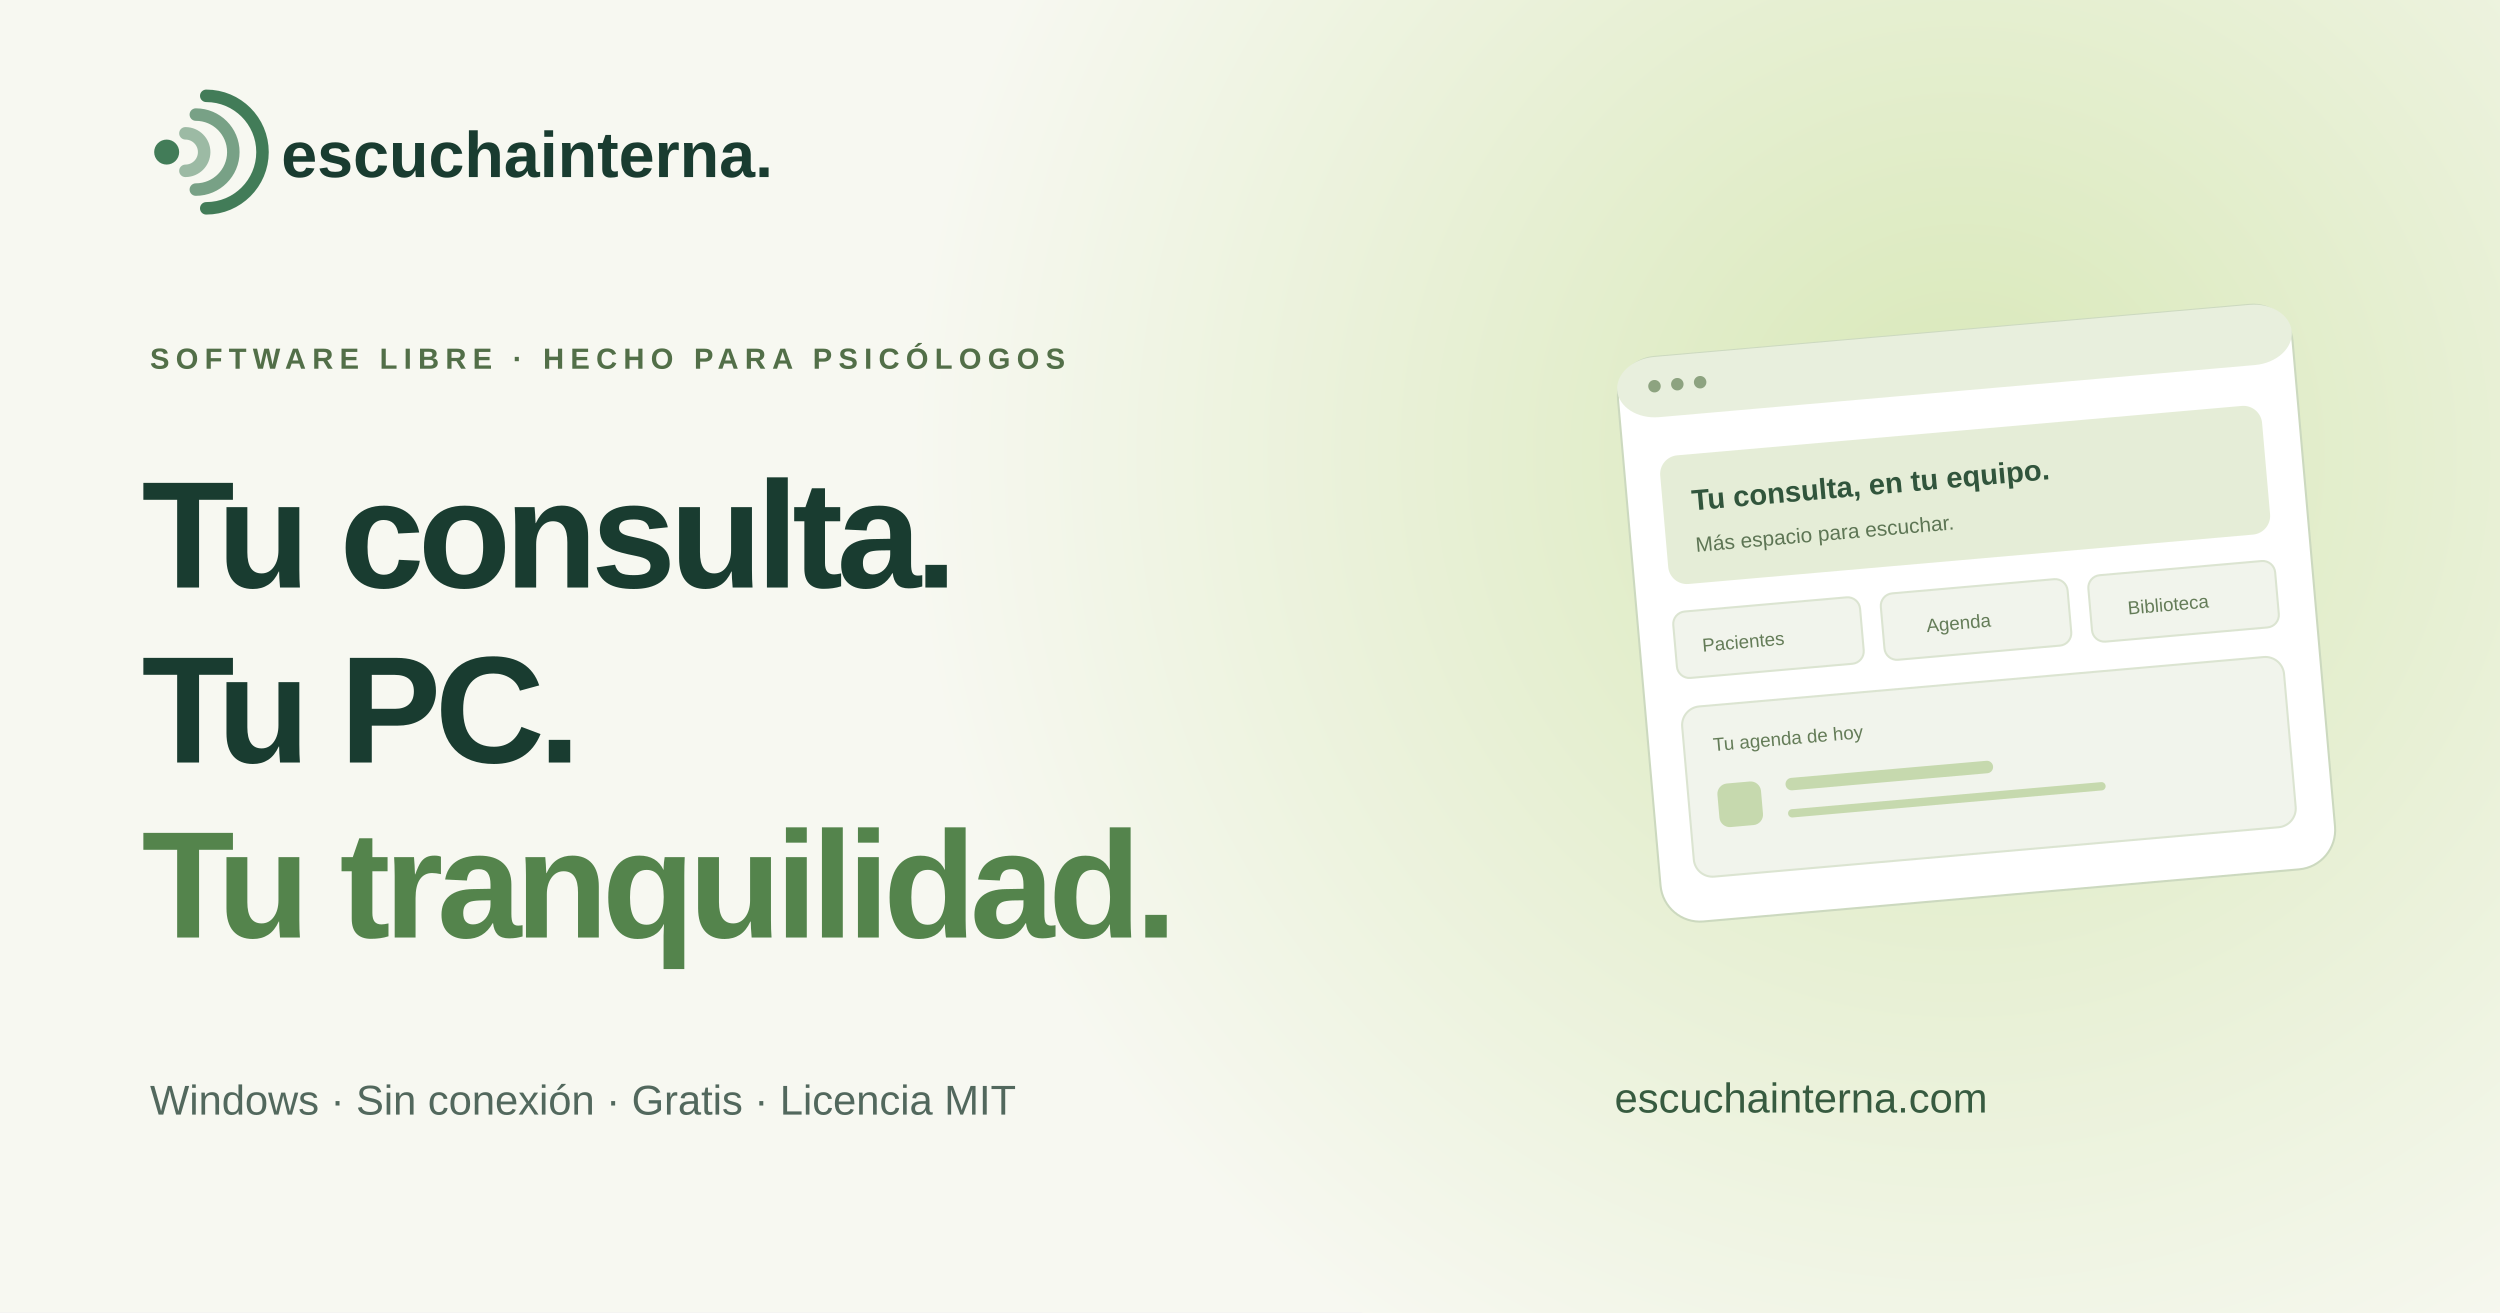
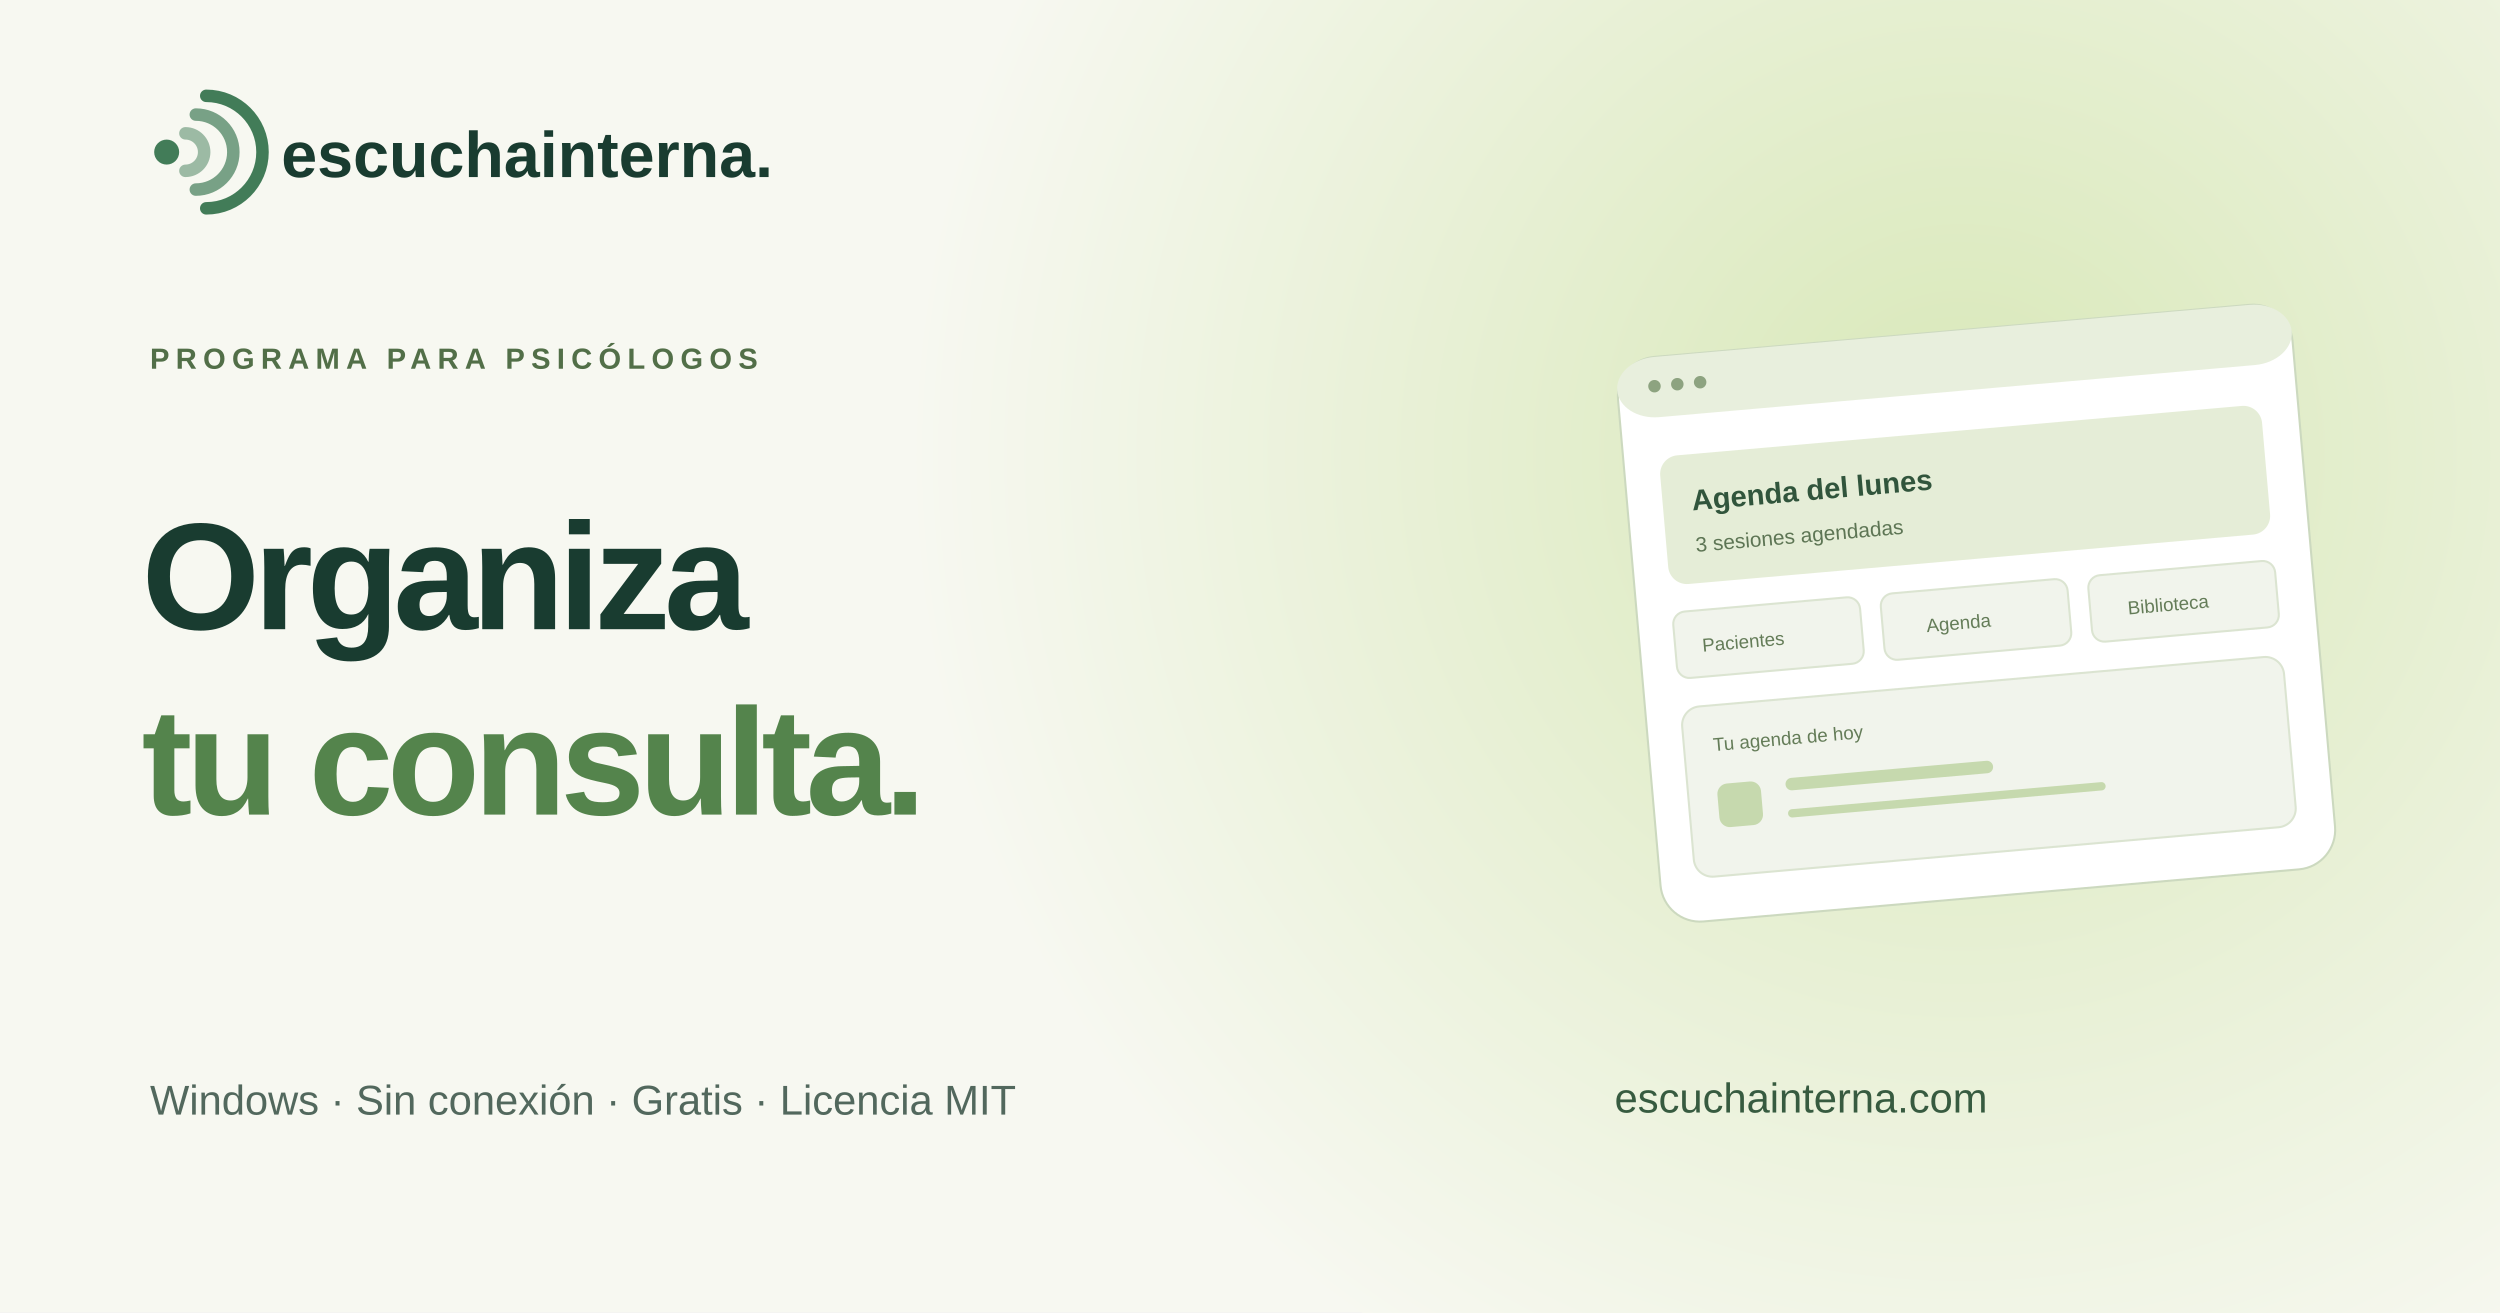
<svg xmlns="http://www.w3.org/2000/svg" width="1200" height="630" viewBox="0 0 1200 630">
  <defs>
    <radialGradient id="glow">
      <stop stop-color="#d8e8b8" />
      <stop offset="1" stop-color="#f7f8f1" />
    </radialGradient>
  </defs>
  <rect width="1200" height="630" fill="#f7f8f1" />
  <circle cx="940" cy="220" r="500" fill="url(#glow)" />
  <g fill="none" stroke="#427c58" stroke-width="6" stroke-linecap="round">
    <path d="M99 46a27 27 0 0 1 0 54" />
    <path d="M94 55a18 18 0 0 1 0 36" opacity=".7" />
    <path d="M89 64a9 9 0 0 1 0 18" opacity=".5" />
  </g>
  <circle cx="80" cy="73" r="6" fill="#427c58" />
  <text x="135" y="85" font-family="Arial,sans-serif" font-weight="600" font-size="31" fill="#193c30">escuchainterna.</text>
-   <text x="72" y="177" font-family="Arial,sans-serif" font-size="14" font-weight="600" letter-spacing="3" fill="#526f48">SOFTWARE LIBRE · HECHO PARA PSICÓLOGOS</text>
+   <text x="72" y="177" font-family="Arial,sans-serif" font-size="14" font-weight="600" letter-spacing="3" fill="#526f48">PROGRAMA PARA PSICÓLOGOS</text>
  <g font-family="Arial,sans-serif" font-weight="600" font-size="73" letter-spacing="-3">
-     <text x="68" y="282" fill="#193c30">Tu consulta.</text>
-     <text x="68" y="366" fill="#193c30">Tu PC.</text>
-     <text x="68" y="450" fill="#54844c">Tu tranquilidad.</text>
+     <text x="68" y="302" fill="#193c30">Organiza</text>
+     <text x="68" y="391" fill="#54844c">tu consulta.</text>
  </g>
  <text x="72" y="535" font-family="Arial,sans-serif" font-size="20" fill="#52685d">Windows · Sin conexión · Gratis · Licencia MIT</text>
  <g transform="translate(775 173) rotate(-5)">
    <rect width="325" height="272" rx="19" fill="#fff" stroke="#ccd9bf" />
    <rect width="325" height="29" rx="19" fill="#e8efdd" />
    <circle cx="18" cy="14" r="3" fill="#8da380" />
    <circle cx="29" cy="14" r="3" fill="#8da380" />
    <circle cx="40" cy="14" r="3" fill="#8da380" />
    <rect x="17" y="48" width="290" height="62" rx="9" fill="#e5edd7" />
-     <text x="31" y="75" font-family="Arial,sans-serif" font-size="14" fill="#31553c" font-weight="600">Tu consulta, en tu equipo.</text>
-     <text x="31" y="95" font-family="Arial,sans-serif" font-size="10" fill="#5d7554">Más espacio para escuchar.</text>
+     <text x="31" y="75" font-family="Arial,sans-serif" font-size="14" fill="#31553c" font-weight="600">Agenda del lunes</text>
+     <text x="31" y="95" font-family="Arial,sans-serif" font-size="10" fill="#5d7554">3 sesiones agendadas</text>
    <g fill="#f1f4ec" stroke="#dbe4d1">
      <rect x="17" y="123" width="90" height="32" rx="6" />
      <rect x="117" y="123" width="90" height="32" rx="6" />
      <rect x="217" y="123" width="90" height="32" rx="6" />
      <rect x="17" y="169" width="290" height="82" rx="9" />
    </g>
    <g fill="#647c58" font-family="Arial,sans-serif" font-size="9">
      <text x="30" y="143">Pacientes</text>
      <text x="138" y="143">Agenda</text>
      <text x="235" y="143">Biblioteca</text>
      <text x="31" y="191">Tu agenda de hoy</text>
    </g>
    <g fill="#c6d9ae">
      <rect x="31" y="207" width="21" height="21" rx="5" />
      <rect x="64" y="207" width="100" height="6" rx="3" />
      <rect x="64" y="222" width="153" height="4" rx="2" />
    </g>
  </g>
  <text x="775" y="534" font-family="Arial,sans-serif" font-size="20" fill="#375b40">escuchainterna.com</text>
</svg>
